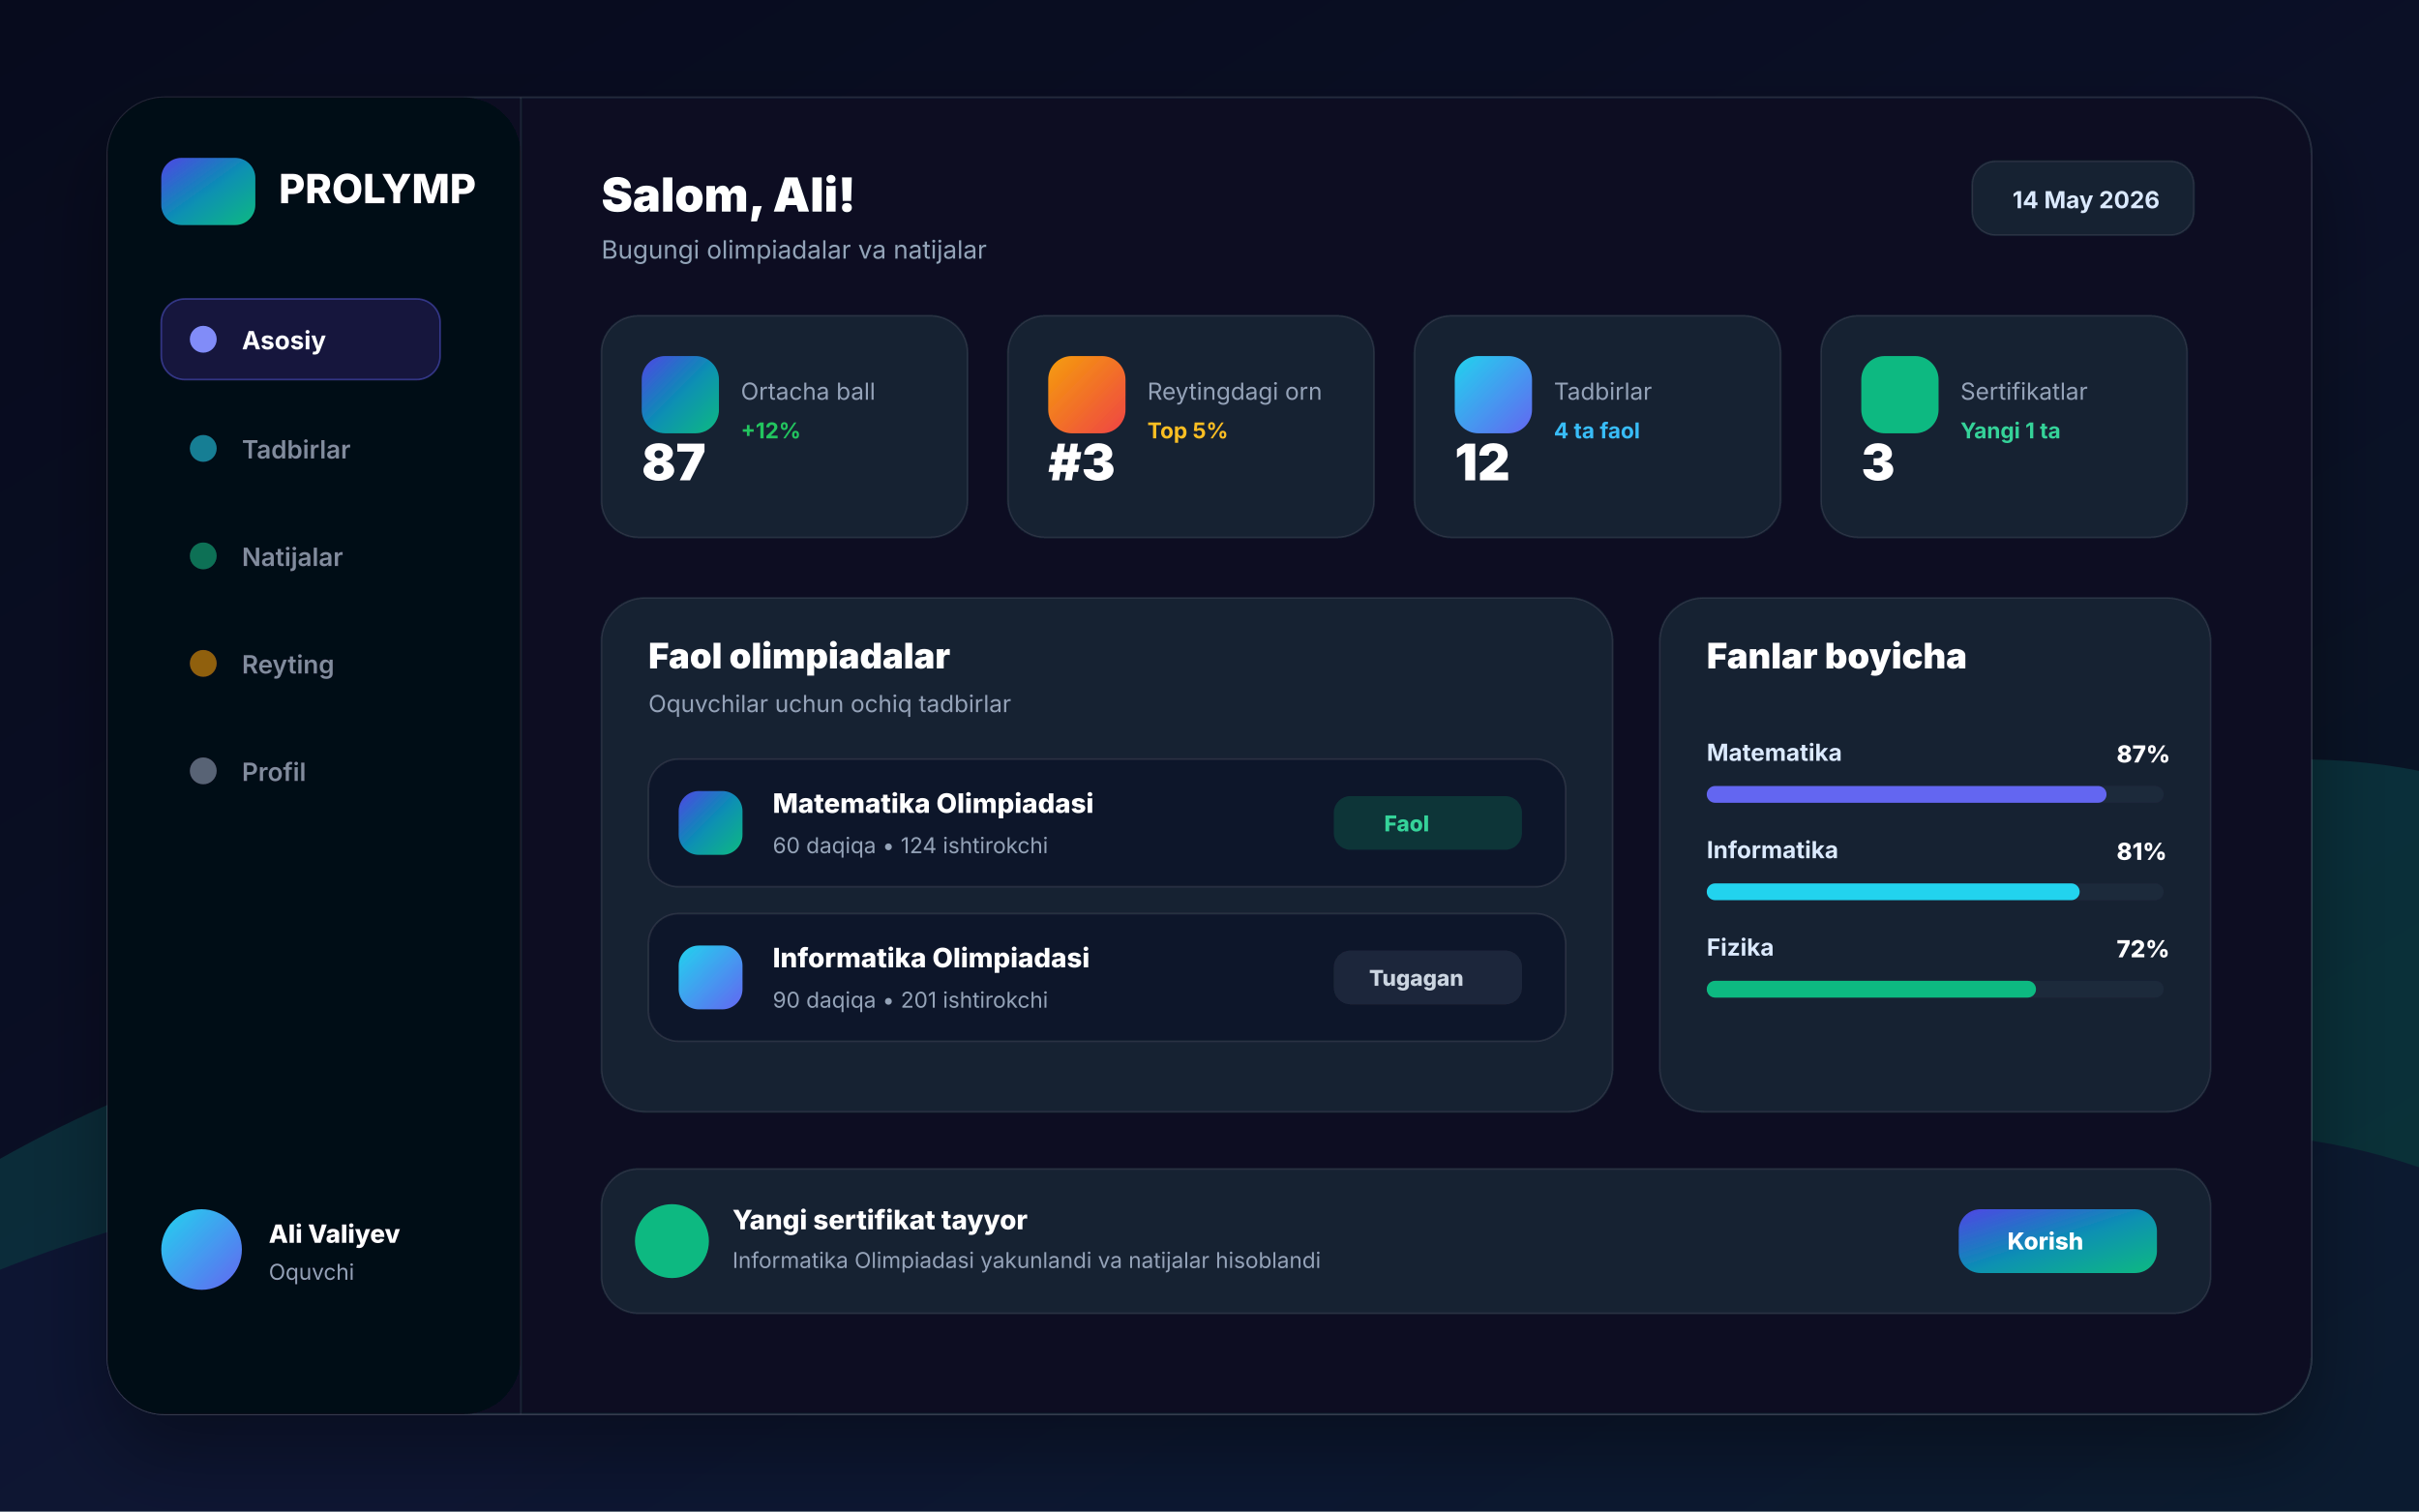
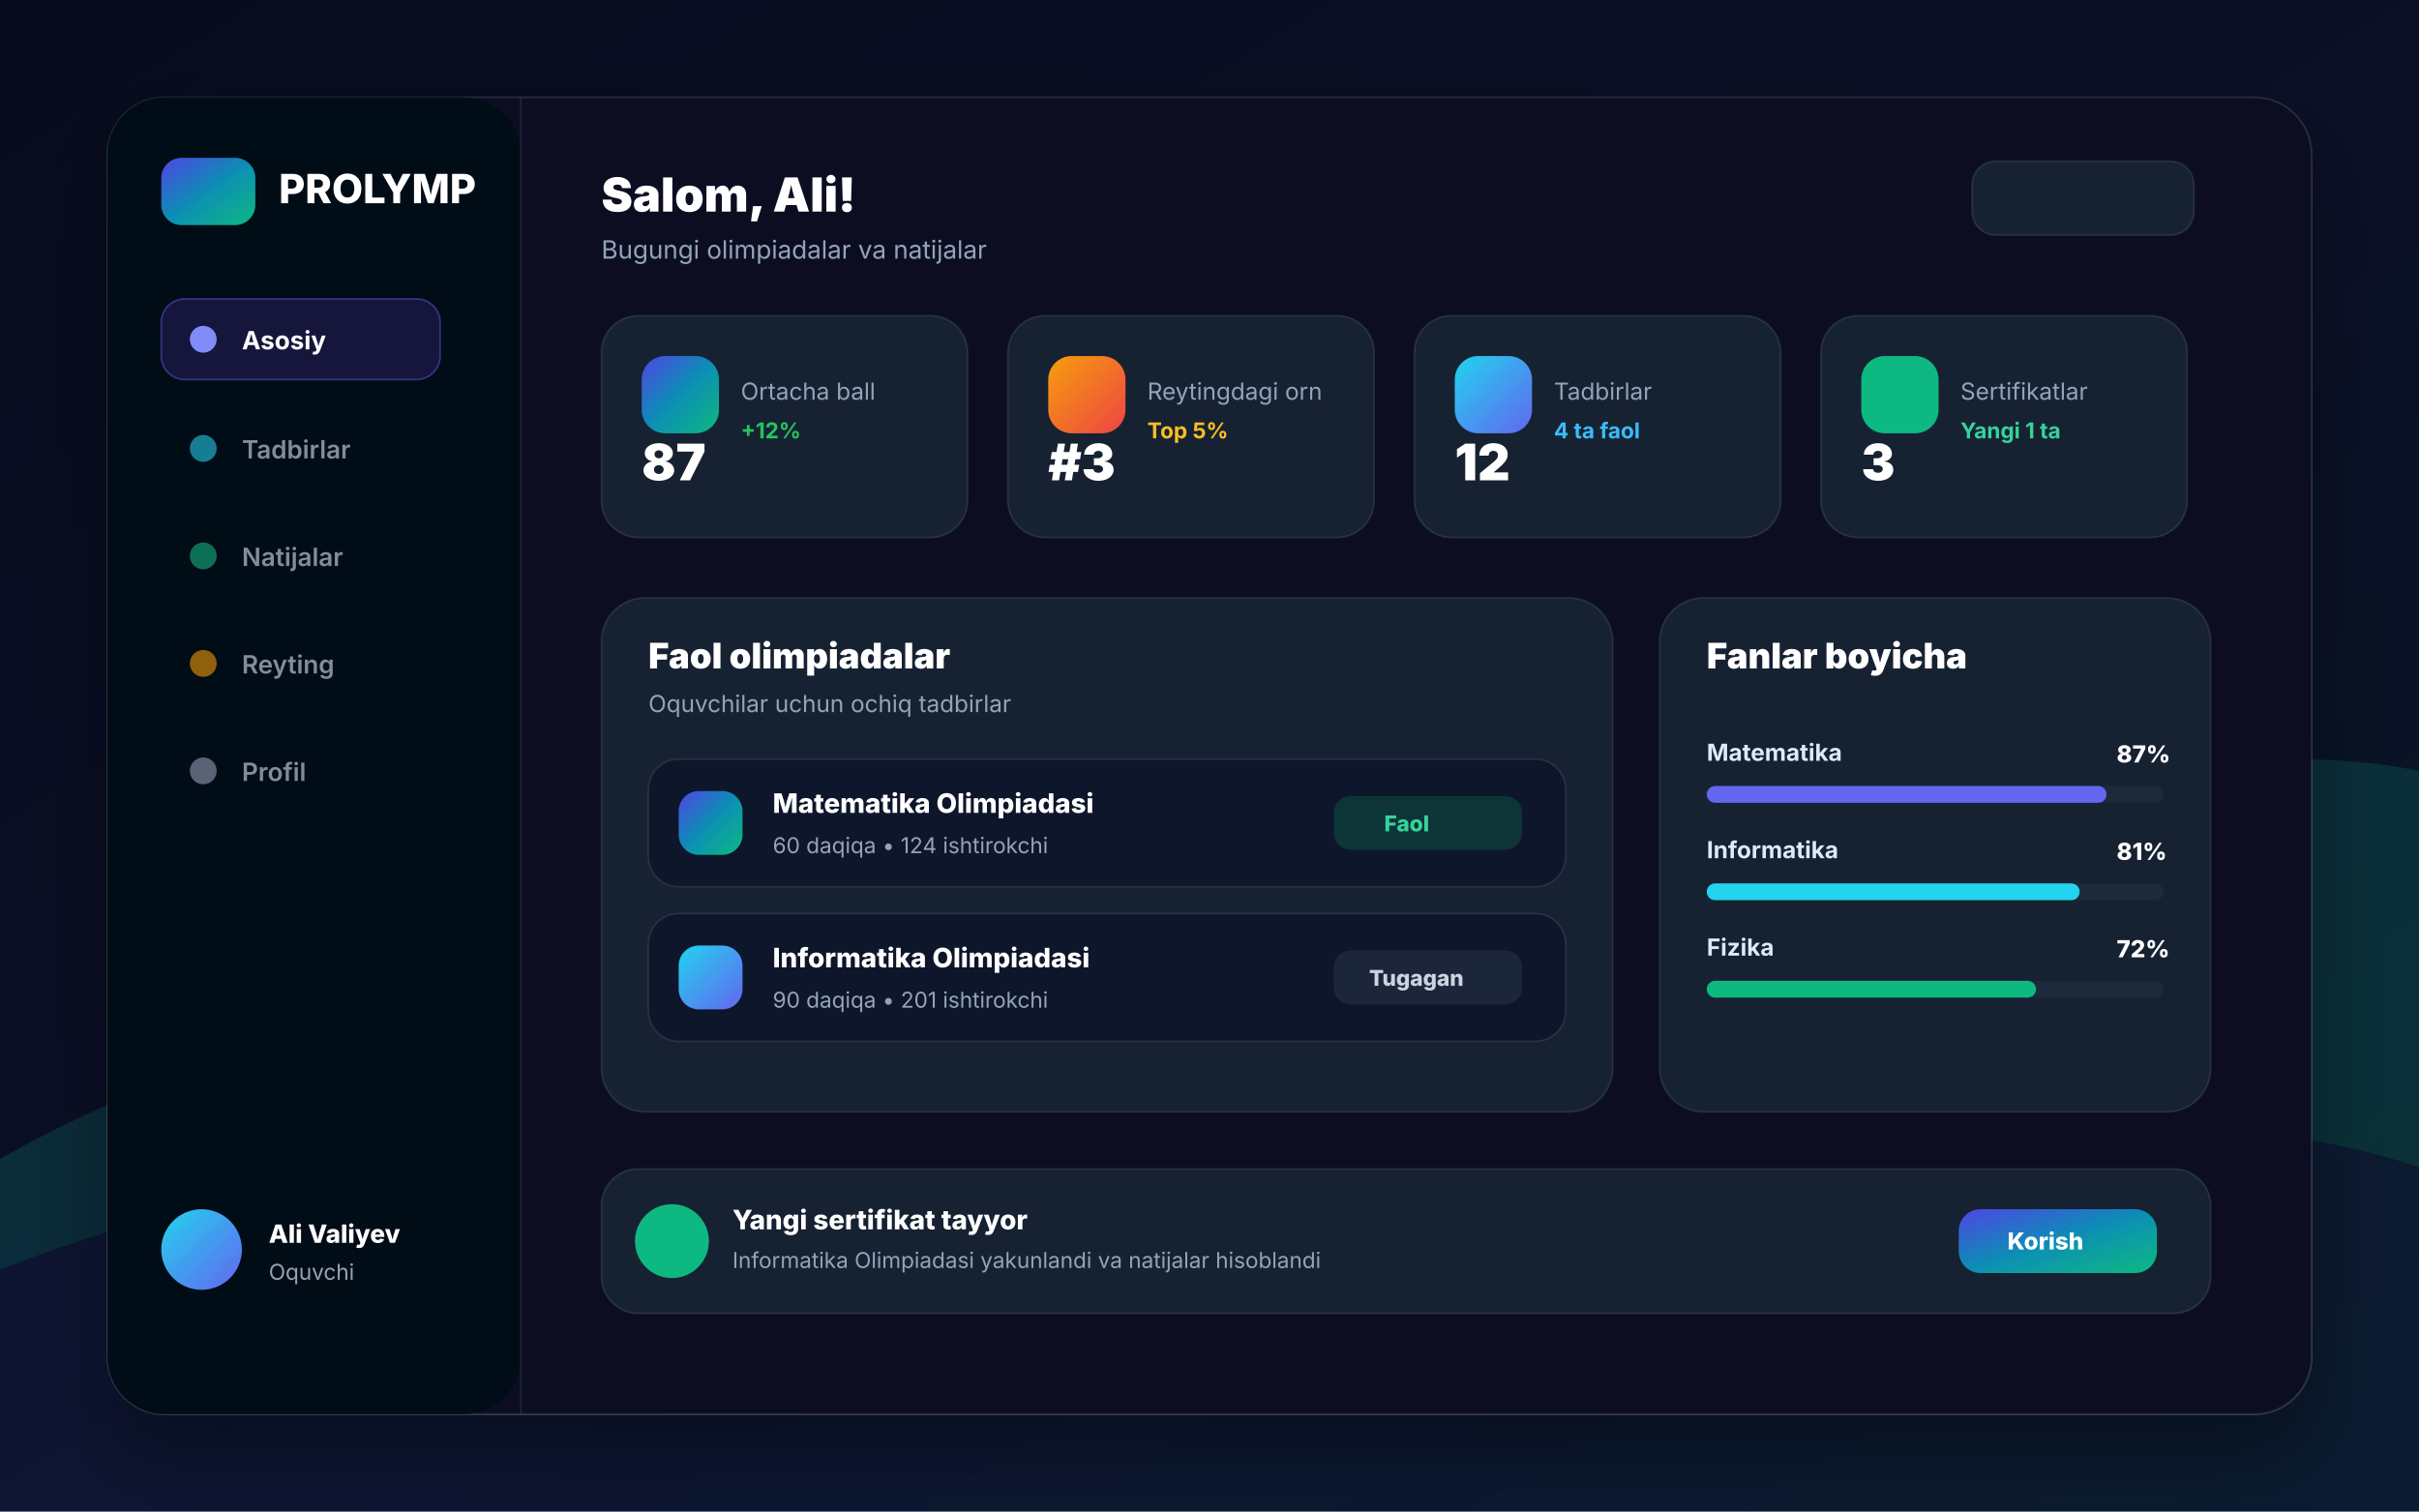
<svg xmlns="http://www.w3.org/2000/svg" width="1440" height="900" viewBox="0 0 1440 900" role="img" aria-labelledby="title desc">
  <defs>
    <linearGradient id="bg" x1="0" y1="0" x2="1" y2="1">
      <stop offset="0" stop-color="#070b1d" />
      <stop offset="0.55" stop-color="#0b1027" />
      <stop offset="1" stop-color="#071822" />
    </linearGradient>
    <linearGradient id="brand" x1="0" y1="0" x2="1" y2="1">
      <stop offset="0" stop-color="#4f46e5" />
      <stop offset="0.52" stop-color="#0891b2" />
      <stop offset="1" stop-color="#10b981" />
    </linearGradient>
    <linearGradient id="warm" x1="0" y1="0" x2="1" y2="1">
      <stop offset="0" stop-color="#f59e0b" />
      <stop offset="1" stop-color="#ef4444" />
    </linearGradient>
    <linearGradient id="cool" x1="0" y1="0" x2="1" y2="1">
      <stop offset="0" stop-color="#22d3ee" />
      <stop offset="1" stop-color="#6366f1" />
    </linearGradient>
    <filter id="shadow" x="-20%" y="-20%" width="140%" height="140%">
      <feDropShadow dx="0" dy="24" stdDeviation="24" flood-color="#000000" flood-opacity="0.36" />
    </filter>
  </defs>
  <rect width="1440" height="900" fill="url(#bg)" />
  <path d="M0 0h1440v900H0z" fill="none" />
  <g opacity="0.28">
    <path d="M0 690c160-90 330-112 520-64 232 59 357 37 542-73 143-85 268-116 378-94v441H0z" fill="#0f766e" />
    <path d="M0 756c194-76 376-75 545 3 189 88 370 83 543-16 123-70 241-86 352-48v205H0z" fill="#172554" />
  </g>
  <g filter="url(#shadow)">
    <rect x="64" y="58" width="1312" height="784" rx="34" fill="#081124" stroke="#ffffff" stroke-opacity="0.11" />
    <rect x="64" y="58" width="246" height="784" rx="34" fill="#050a18" />
    <path d="M310 58v784" stroke="#ffffff" stroke-opacity="0.08" />
    <g transform="translate(96 94)">
      <rect width="56" height="40" rx="12" fill="url(#brand)" />
      <text x="70" y="27" fill="#fff" font-family="Inter, Arial, sans-serif" font-size="24" font-weight="800">PROLYMP</text>
    </g>
    <g transform="translate(96 178)" fill="none" font-family="Inter, Arial, sans-serif">
      <rect width="166" height="48" rx="14" fill="#4f46e5" fill-opacity="0.18" stroke="#6366f1" stroke-opacity="0.45" />
      <circle cx="25" cy="24" r="8" fill="#818cf8" />
      <text x="48" y="30" fill="#fff" font-size="15" font-weight="700">Asosiy</text>
      <g opacity="0.58">
        <circle cx="25" cy="89" r="8" fill="#22d3ee" />
        <text x="48" y="95" fill="#dbeafe" font-size="15" font-weight="600">Tadbirlar</text>
        <circle cx="25" cy="153" r="8" fill="#10b981" />
        <text x="48" y="159" fill="#dbeafe" font-size="15" font-weight="600">Natijalar</text>
        <circle cx="25" cy="217" r="8" fill="#f59e0b" />
        <text x="48" y="223" fill="#dbeafe" font-size="15" font-weight="600">Reyting</text>
        <circle cx="25" cy="281" r="8" fill="#94a3b8" />
        <text x="48" y="287" fill="#dbeafe" font-size="15" font-weight="600">Profil</text>
      </g>
    </g>
    <g transform="translate(96 720)">
      <circle cx="24" cy="24" r="24" fill="url(#cool)" />
      <text x="64" y="20" fill="#fff" font-family="Inter, Arial, sans-serif" font-size="15" font-weight="800">Ali Valiyev</text>
      <text x="64" y="42" fill="#94a3b8" font-family="Inter, Arial, sans-serif" font-size="13">Oquvchi</text>
    </g>
    <g transform="translate(358 96)" font-family="Inter, Arial, sans-serif">
      <text x="0" y="30" fill="#fff" font-size="28" font-weight="850">Salom, Ali!</text>
      <text x="0" y="58" fill="#94a3b8" font-size="15">Bugungi olimpiadalar va natijalar</text>
      <rect x="816" y="0" width="132" height="44" rx="14" fill="#ffffff" fill-opacity="0.07" stroke="#ffffff" stroke-opacity="0.1" />
-       <text x="840" y="28" fill="#dbeafe" font-size="14" font-weight="700">14 May 2026</text>
    </g>
    <g transform="translate(358 188)" font-family="Inter, Arial, sans-serif">
      <g>
        <rect width="218" height="132" rx="22" fill="#ffffff" fill-opacity="0.07" stroke="#ffffff" stroke-opacity="0.1" />
        <rect x="24" y="24" width="46" height="46" rx="14" fill="url(#brand)" />
        <text x="24" y="98" fill="#fff" font-size="30" font-weight="850">87</text>
        <text x="83" y="50" fill="#94a3b8" font-size="14">Ortacha ball</text>
        <text x="83" y="73" fill="#22c55e" font-size="13" font-weight="700">+12%</text>
      </g>
      <g transform="translate(242 0)">
        <rect width="218" height="132" rx="22" fill="#ffffff" fill-opacity="0.07" stroke="#ffffff" stroke-opacity="0.1" />
        <rect x="24" y="24" width="46" height="46" rx="14" fill="url(#warm)" />
        <text x="24" y="98" fill="#fff" font-size="30" font-weight="850">#3</text>
        <text x="83" y="50" fill="#94a3b8" font-size="14">Reytingdagi orn</text>
        <text x="83" y="73" fill="#fbbf24" font-size="13" font-weight="700">Top 5%</text>
      </g>
      <g transform="translate(484 0)">
        <rect width="218" height="132" rx="22" fill="#ffffff" fill-opacity="0.07" stroke="#ffffff" stroke-opacity="0.1" />
        <rect x="24" y="24" width="46" height="46" rx="14" fill="url(#cool)" />
        <text x="24" y="98" fill="#fff" font-size="30" font-weight="850">12</text>
        <text x="83" y="50" fill="#94a3b8" font-size="14">Tadbirlar</text>
        <text x="83" y="73" fill="#38bdf8" font-size="13" font-weight="700">4 ta faol</text>
      </g>
      <g transform="translate(726 0)">
        <rect width="218" height="132" rx="22" fill="#ffffff" fill-opacity="0.07" stroke="#ffffff" stroke-opacity="0.1" />
        <rect x="24" y="24" width="46" height="46" rx="14" fill="#10b981" />
        <text x="24" y="98" fill="#fff" font-size="30" font-weight="850">3</text>
        <text x="83" y="50" fill="#94a3b8" font-size="14">Sertifikatlar</text>
        <text x="83" y="73" fill="#34d399" font-size="13" font-weight="700">Yangi 1 ta</text>
      </g>
    </g>
    <g transform="translate(358 356)" font-family="Inter, Arial, sans-serif">
      <rect width="602" height="306" rx="26" fill="#ffffff" fill-opacity="0.07" stroke="#ffffff" stroke-opacity="0.1" />
      <text x="28" y="42" fill="#fff" font-size="21" font-weight="850">Faol olimpiadalar</text>
      <text x="28" y="68" fill="#94a3b8" font-size="14">Oquvchilar uchun ochiq tadbirlar</text>
      <g transform="translate(28 96)">
        <rect width="546" height="76" rx="18" fill="#0f172a" stroke="#ffffff" stroke-opacity="0.09" />
        <rect x="18" y="19" width="38" height="38" rx="12" fill="url(#brand)" />
        <text x="74" y="32" fill="#fff" font-size="16" font-weight="800">Matematika Olimpiadasi</text>
        <text x="74" y="56" fill="#94a3b8" font-size="13">60 daqiqa • 124 ishtirokchi</text>
        <rect x="408" y="22" width="112" height="32" rx="10" fill="#10b981" fill-opacity="0.18" />
        <text x="438" y="43" fill="#34d399" font-size="13" font-weight="800">Faol</text>
      </g>
      <g transform="translate(28 188)">
        <rect width="546" height="76" rx="18" fill="#0f172a" stroke="#ffffff" stroke-opacity="0.09" />
        <rect x="18" y="19" width="38" height="38" rx="12" fill="url(#cool)" />
        <text x="74" y="32" fill="#fff" font-size="16" font-weight="800">Informatika Olimpiadasi</text>
        <text x="74" y="56" fill="#94a3b8" font-size="13">90 daqiqa • 201 ishtirokchi</text>
        <rect x="408" y="22" width="112" height="32" rx="10" fill="#64748b" fill-opacity="0.18" />
        <text x="429" y="43" fill="#cbd5e1" font-size="13" font-weight="800">Tugagan</text>
      </g>
    </g>
    <g transform="translate(988 356)" font-family="Inter, Arial, sans-serif">
      <rect width="328" height="306" rx="26" fill="#ffffff" fill-opacity="0.07" stroke="#ffffff" stroke-opacity="0.1" />
      <text x="28" y="42" fill="#fff" font-size="21" font-weight="850">Fanlar boyicha</text>
      <g transform="translate(28 78)">
        <text y="19" fill="#dbeafe" font-size="14" font-weight="700">Matematika</text>
        <rect y="34" width="272" height="10" rx="5" fill="#1e293b" />
        <rect y="34" width="238" height="10" rx="5" fill="#6366f1" />
        <text x="244" y="20" fill="#fff" font-size="14" font-weight="800">87%</text>
      </g>
      <g transform="translate(28 136)">
        <text y="19" fill="#dbeafe" font-size="14" font-weight="700">Informatika</text>
        <rect y="34" width="272" height="10" rx="5" fill="#1e293b" />
        <rect y="34" width="222" height="10" rx="5" fill="#22d3ee" />
        <text x="244" y="20" fill="#fff" font-size="14" font-weight="800">81%</text>
      </g>
      <g transform="translate(28 194)">
        <text y="19" fill="#dbeafe" font-size="14" font-weight="700">Fizika</text>
        <rect y="34" width="272" height="10" rx="5" fill="#1e293b" />
        <rect y="34" width="196" height="10" rx="5" fill="#10b981" />
        <text x="244" y="20" fill="#fff" font-size="14" font-weight="800">72%</text>
      </g>
    </g>
    <g transform="translate(358 696)" font-family="Inter, Arial, sans-serif">
      <rect width="958" height="86" rx="22" fill="#ffffff" fill-opacity="0.07" stroke="#ffffff" stroke-opacity="0.1" />
      <circle cx="42" cy="43" r="22" fill="#10b981" />
      <text x="78" y="36" fill="#fff" font-size="16" font-weight="800">Yangi sertifikat tayyor</text>
      <text x="78" y="59" fill="#94a3b8" font-size="13">Informatika Olimpiadasi yakunlandi va natijalar hisoblandi</text>
      <rect x="808" y="24" width="118" height="38" rx="13" fill="url(#brand)" />
      <text x="837" y="48" fill="#fff" font-size="14" font-weight="800">Korish</text>
    </g>
  </g>
</svg>
